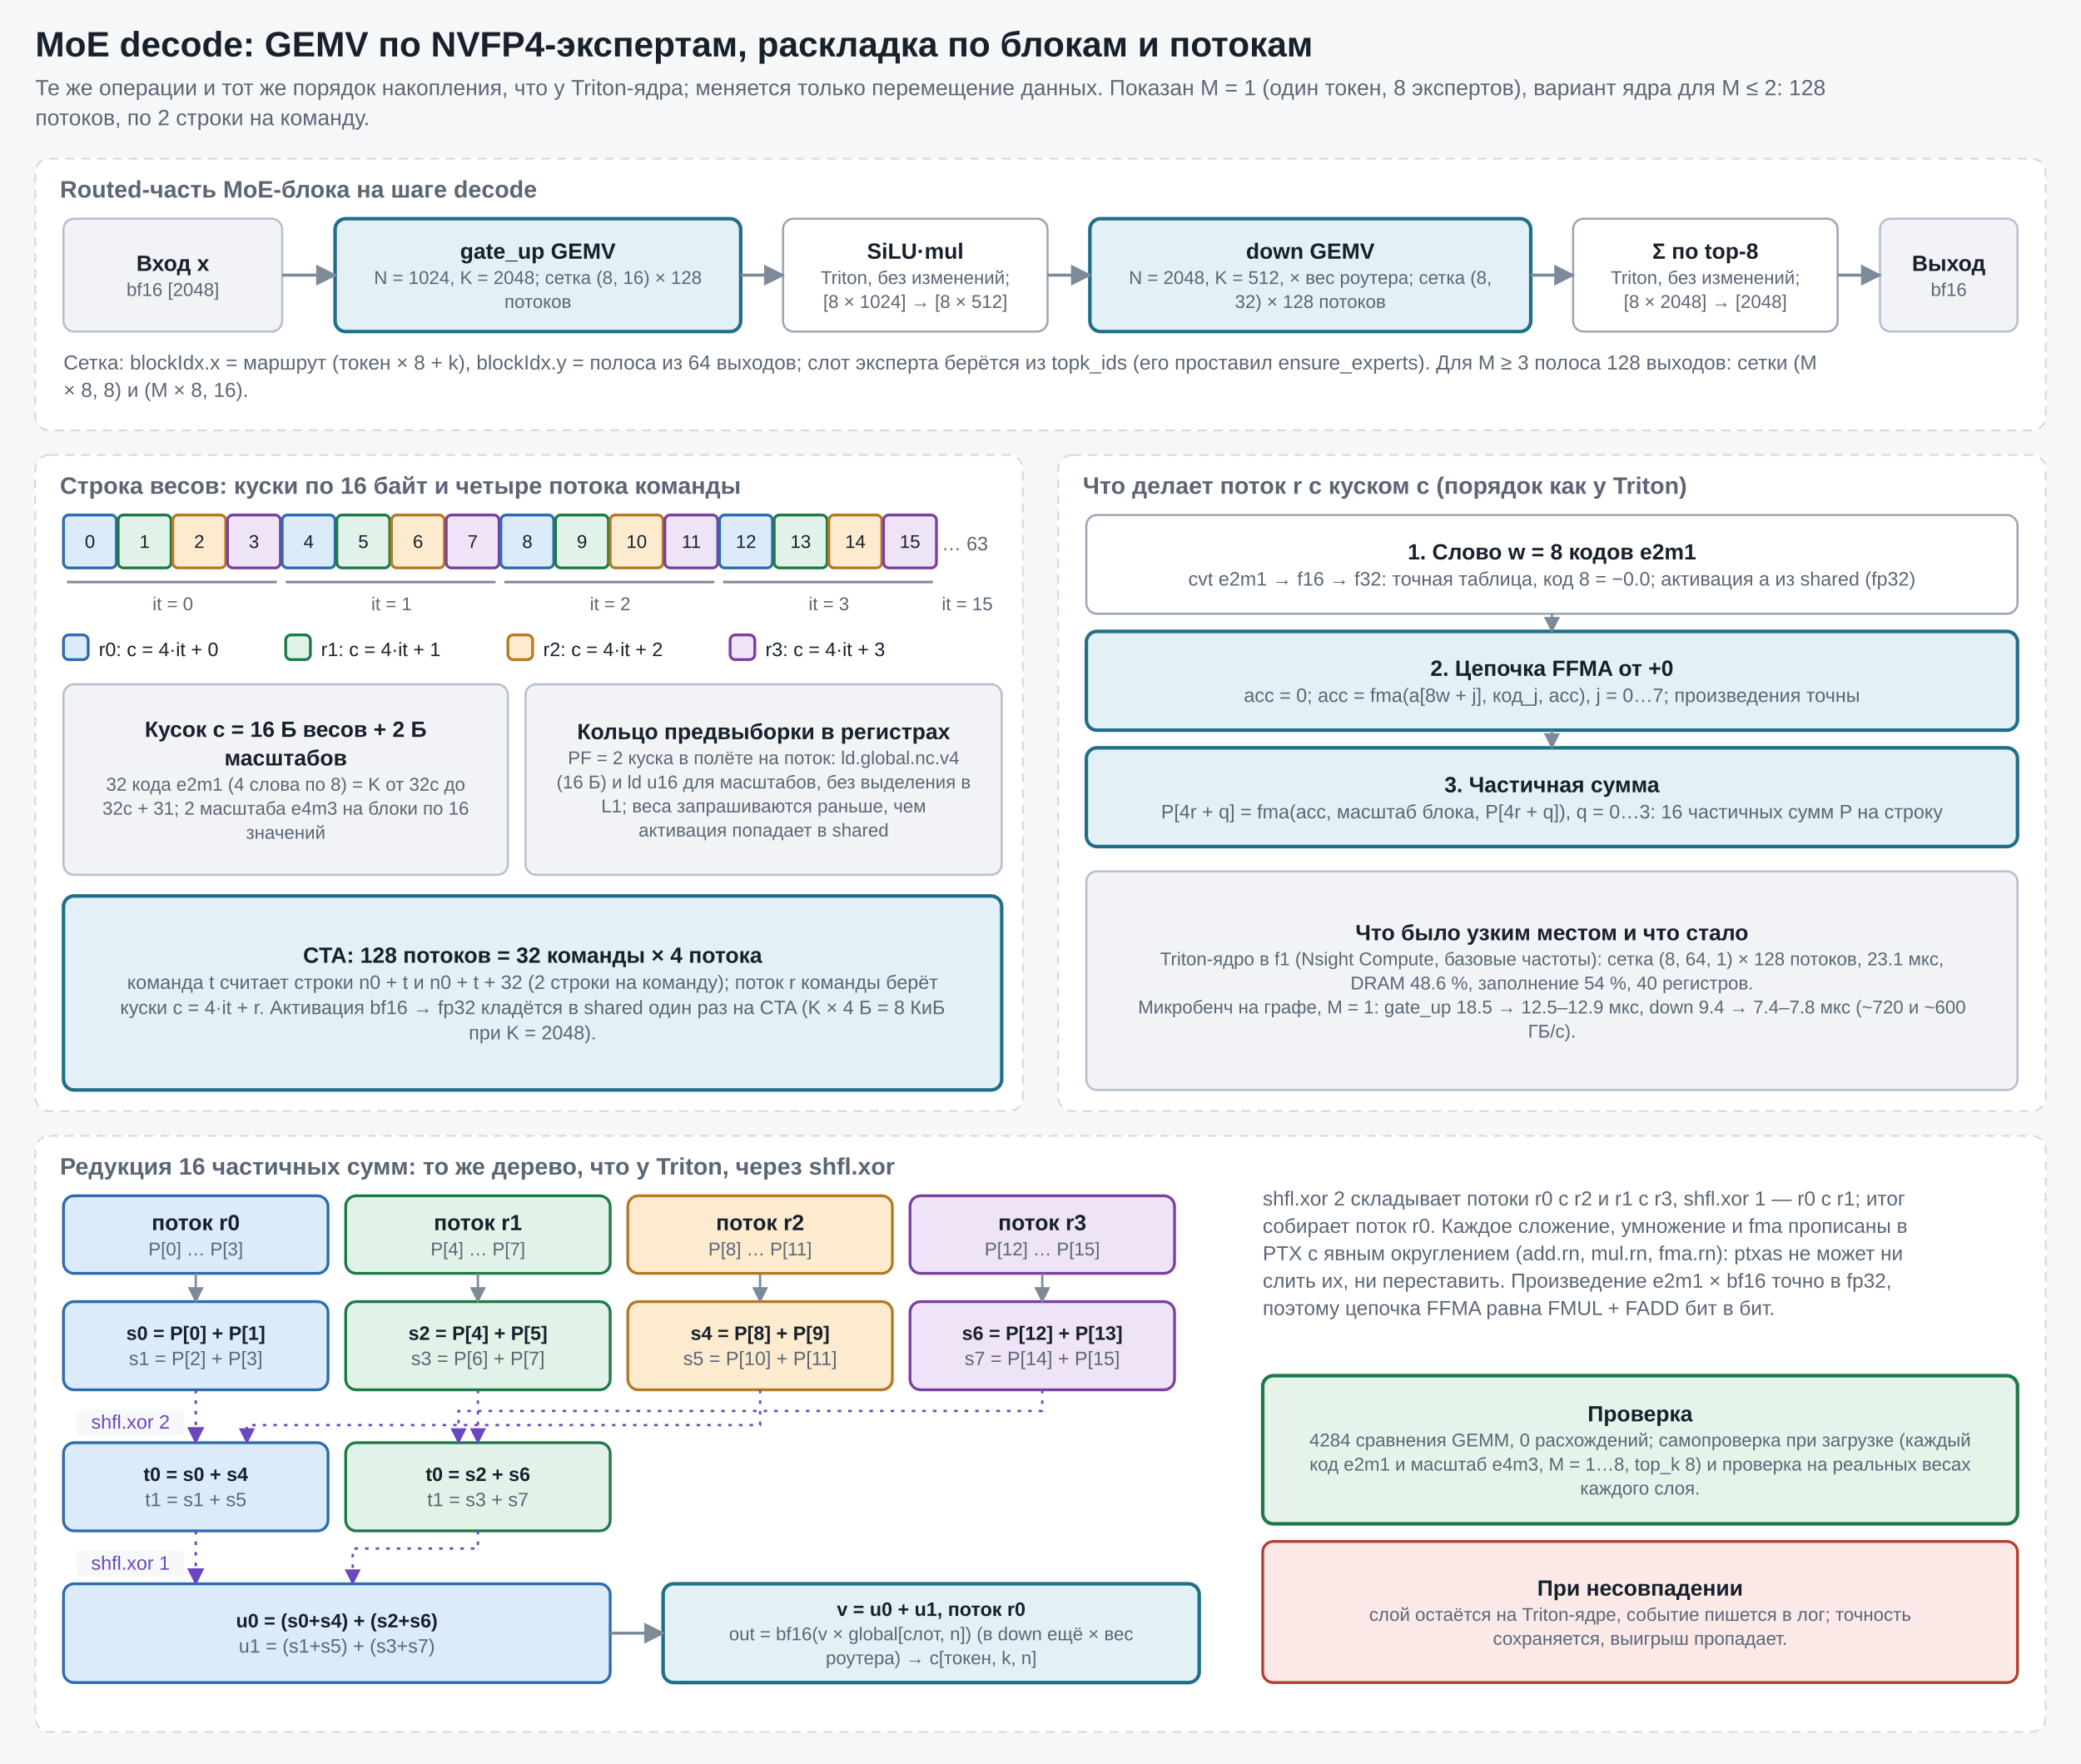
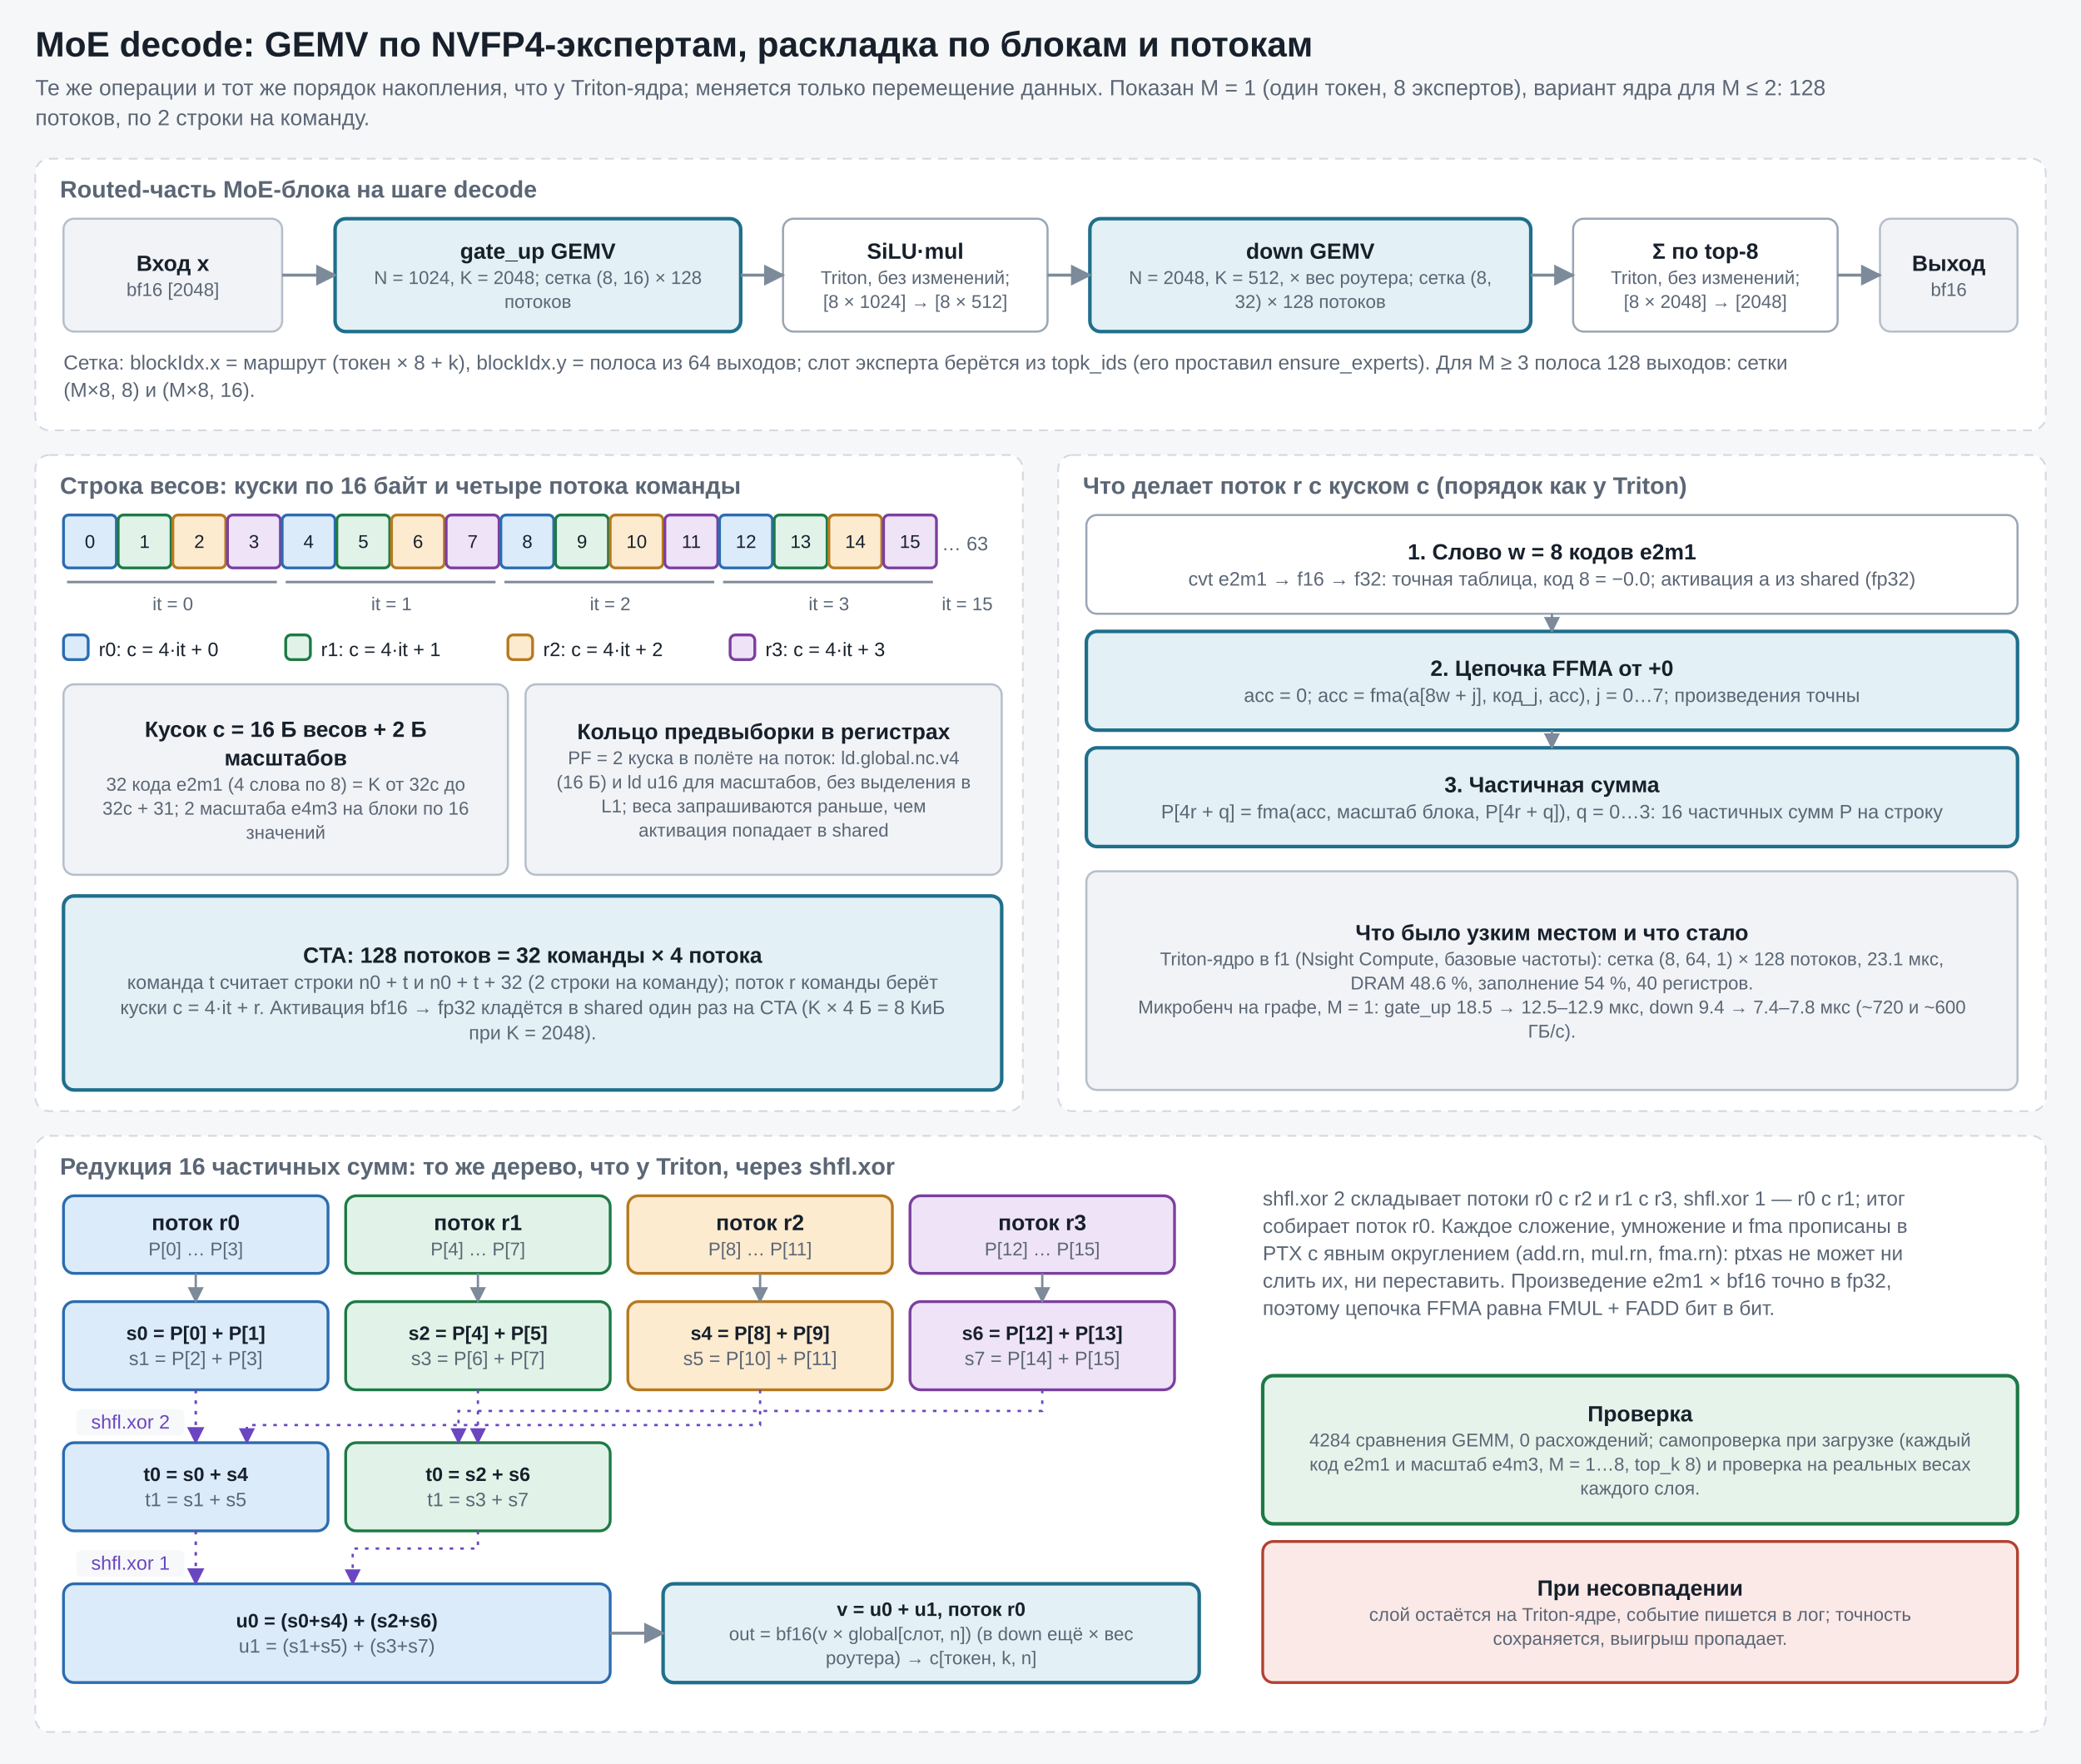
<svg xmlns="http://www.w3.org/2000/svg" viewBox="0 0 1180 1000" width="1180" height="1000" font-family="IBM Plex Sans, Segoe UI, Arial, sans-serif" role="img" aria-label="MoE decode: GEMV по NVFP4-экспертам, раскладка по блокам и потокам">
  <rect width="1180" height="1000" fill="#f6f7f9" />
  <defs>
    <marker id="m-flow" viewBox="0 0 10 10" refX="9" refY="5" markerWidth="7" markerHeight="7" orient="auto">
      <path d="M0,0 L10,5 L0,10 z" fill="#7d8a99" />
    </marker>
    <marker id="m-xfer" viewBox="0 0 10 10" refX="9" refY="5" markerWidth="7" markerHeight="7" orient="auto">
      <path d="M0,0 L10,5 L0,10 z" fill="#b7791f" />
    </marker>
    <marker id="m-sync" viewBox="0 0 10 10" refX="9" refY="5" markerWidth="7" markerHeight="7" orient="auto">
      <path d="M0,0 L10,5 L0,10 z" fill="#6b46c1" />
    </marker>
    <marker id="m-lever" viewBox="0 0 10 10" refX="9" refY="5" markerWidth="7" markerHeight="7" orient="auto">
      <path d="M0,0 L10,5 L0,10 z" fill="#1f6f8b" />
    </marker>
    <marker id="m-old" viewBox="0 0 10 10" refX="9" refY="5" markerWidth="7" markerHeight="7" orient="auto">
      <path d="M0,0 L10,5 L0,10 z" fill="#b3402f" />
    </marker>
    <marker id="m-a0" viewBox="0 0 10 10" refX="9" refY="5" markerWidth="7" markerHeight="7" orient="auto">
      <path d="M0,0 L10,5 L0,10 z" fill="#2b6cb0" />
    </marker>
    <marker id="m-a1" viewBox="0 0 10 10" refX="9" refY="5" markerWidth="7" markerHeight="7" orient="auto">
      <path d="M0,0 L10,5 L0,10 z" fill="#1d7a46" />
    </marker>
    <marker id="m-a2" viewBox="0 0 10 10" refX="9" refY="5" markerWidth="7" markerHeight="7" orient="auto">
      <path d="M0,0 L10,5 L0,10 z" fill="#b7791f" />
    </marker>
  </defs>
  <text x="20" y="32" font-size="20" font-weight="600" fill="#17202b">MoE decode: GEMV по NVFP4-экспертам, раскладка по блокам и потокам</text>
  <text x="20" y="54" font-size="12.5" fill="#5b6675">Те же операции и тот же порядок накопления, что у Triton-ядра; меняется только перемещение данных. Показан M = 1 (один токен, 8 экспертов), вариант ядра для M ≤ 2: 128</text>
  <text x="20" y="71" font-size="12.5" fill="#5b6675">потоков, по 2 строки на команду.</text>
  <rect x="20" y="90" width="1140" height="154" rx="8" fill="#ffffff" stroke="#d3d9e1" stroke-dasharray="5 4" />
  <text x="34" y="112" font-size="13.5" font-weight="600" fill="#5b6675">Routed-часть MoE-блока на шаге decode</text>
  <rect x="20" y="258" width="560" height="372" rx="8" fill="#ffffff" stroke="#d3d9e1" stroke-dasharray="5 4" />
  <text x="34" y="280" font-size="13.5" font-weight="600" fill="#5b6675">Строка весов: куски по 16 байт и четыре потока команды</text>
  <rect x="600" y="258" width="560" height="372" rx="8" fill="#ffffff" stroke="#d3d9e1" stroke-dasharray="5 4" />
  <text x="614" y="280" font-size="13.5" font-weight="600" fill="#5b6675">Что делает поток r с куском c (порядок как у Triton)</text>
  <rect x="20" y="644" width="1140" height="338" rx="8" fill="#ffffff" stroke="#d3d9e1" stroke-dasharray="5 4" />
  <text x="34" y="666" font-size="13.5" font-weight="600" fill="#5b6675">Редукция 16 частичных сумм: то же дерево, что у Triton, через shfl.xor</text>
  <rect x="36" y="124" width="124" height="64" rx="6" fill="#f1f3f6" stroke="#b5bfcb" stroke-width="1.2" />
  <text x="98.0" y="153.6" font-size="12.5" font-weight="600" fill="#17202b" text-anchor="middle">Вход x</text>
  <text x="98.0" y="167.8" font-size="10.5" font-weight="400" fill="#5b6675" text-anchor="middle">bf16 [2048]</text>
  <rect x="190" y="124" width="230" height="64" rx="6" fill="#e3f0f5" stroke="#1f6f8b" stroke-width="2" />
  <text x="305.0" y="146.7" font-size="12.5" font-weight="600" fill="#17202b" text-anchor="middle">gate_up GEMV</text>
  <text x="305.0" y="161.0" font-size="10.5" font-weight="400" fill="#5b6675" text-anchor="middle">N = 1024, K = 2048; сетка (8, 16) × 128</text>
  <text x="305.0" y="174.6" font-size="10.5" font-weight="400" fill="#5b6675" text-anchor="middle">потоков</text>
  <rect x="444" y="124" width="150" height="64" rx="6" fill="#ffffff" stroke="#9aa6b4" stroke-width="1.2" />
  <text x="519.0" y="146.7" font-size="12.5" font-weight="600" fill="#17202b" text-anchor="middle">SiLU·mul</text>
  <text x="519.0" y="161.0" font-size="10.5" font-weight="400" fill="#5b6675" text-anchor="middle">Triton, без изменений;</text>
  <text x="519.0" y="174.6" font-size="10.5" font-weight="400" fill="#5b6675" text-anchor="middle">[8 × 1024] → [8 × 512]</text>
  <rect x="618" y="124" width="250" height="64" rx="6" fill="#e3f0f5" stroke="#1f6f8b" stroke-width="2" />
  <text x="743.0" y="146.7" font-size="12.5" font-weight="600" fill="#17202b" text-anchor="middle">down GEMV</text>
  <text x="743.0" y="161.0" font-size="10.5" font-weight="400" fill="#5b6675" text-anchor="middle">N = 2048, K = 512, × вес роутера; сетка (8,</text>
  <text x="743.0" y="174.6" font-size="10.5" font-weight="400" fill="#5b6675" text-anchor="middle">32) × 128 потоков</text>
  <rect x="892" y="124" width="150" height="64" rx="6" fill="#ffffff" stroke="#9aa6b4" stroke-width="1.2" />
  <text x="967.0" y="146.7" font-size="12.5" font-weight="600" fill="#17202b" text-anchor="middle">Σ по top-8</text>
  <text x="967.0" y="161.0" font-size="10.5" font-weight="400" fill="#5b6675" text-anchor="middle">Triton, без изменений;</text>
  <text x="967.0" y="174.6" font-size="10.5" font-weight="400" fill="#5b6675" text-anchor="middle">[8 × 2048] → [2048]</text>
  <rect x="1066" y="124" width="78" height="64" rx="6" fill="#f1f3f6" stroke="#b5bfcb" stroke-width="1.2" />
  <text x="1105.0" y="153.6" font-size="12.5" font-weight="600" fill="#17202b" text-anchor="middle">Выход</text>
  <text x="1105.0" y="167.8" font-size="10.5" font-weight="400" fill="#5b6675" text-anchor="middle">bf16</text>
-   <text x="36" y="209.5" font-size="11.5" font-weight="400" fill="#5b6675" text-anchor="start">Сетка: blockIdx.x = маршрут (токен × 8 + k), blockIdx.y = полоса из 64 выходов; слот эксперта берётся из topk_ids (его проставил ensure_experts). Для M ≥ 3 полоса 128 выходов: сетки (M</text>
-   <text x="36" y="225.025" font-size="11.5" font-weight="400" fill="#5b6675" text-anchor="start">× 8, 8) и (M × 8, 16).</text>
+   <text x="36" y="209.5" font-size="11.5" font-weight="400" fill="#5b6675" text-anchor="start">Сетка: blockIdx.x = маршрут (токен × 8 + k), blockIdx.y = полоса из 64 выходов; слот эксперта берётся из topk_ids (его проставил ensure_experts). Для M ≥ 3 полоса 128 выходов: сетки</text>
+   <text x="36" y="225.025" font-size="11.5" font-weight="400" fill="#5b6675" text-anchor="start">(M×8, 8) и (M×8, 16).</text>
  <rect x="36" y="292" width="30" height="30" rx="3" fill="#dcebfa" stroke="#2b6cb0" stroke-width="1.6" />
  <text x="51.0" y="310.675" font-size="10.5" fill="#17202b" text-anchor="middle">0</text>
  <rect x="67" y="292" width="30" height="30" rx="3" fill="#e1f3e8" stroke="#1d7a46" stroke-width="1.6" />
  <text x="82.0" y="310.675" font-size="10.5" fill="#17202b" text-anchor="middle">1</text>
  <rect x="98" y="292" width="30" height="30" rx="3" fill="#fdebd0" stroke="#b7791f" stroke-width="1.6" />
  <text x="113.0" y="310.675" font-size="10.5" fill="#17202b" text-anchor="middle">2</text>
  <rect x="129" y="292" width="30" height="30" rx="3" fill="#efe3f7" stroke="#7b3fa0" stroke-width="1.6" />
  <text x="144.0" y="310.675" font-size="10.5" fill="#17202b" text-anchor="middle">3</text>
  <rect x="160" y="292" width="30" height="30" rx="3" fill="#dcebfa" stroke="#2b6cb0" stroke-width="1.6" />
  <text x="175.0" y="310.675" font-size="10.5" fill="#17202b" text-anchor="middle">4</text>
  <rect x="191" y="292" width="30" height="30" rx="3" fill="#e1f3e8" stroke="#1d7a46" stroke-width="1.6" />
  <text x="206.0" y="310.675" font-size="10.5" fill="#17202b" text-anchor="middle">5</text>
  <rect x="222" y="292" width="30" height="30" rx="3" fill="#fdebd0" stroke="#b7791f" stroke-width="1.6" />
  <text x="237.0" y="310.675" font-size="10.5" fill="#17202b" text-anchor="middle">6</text>
  <rect x="253" y="292" width="30" height="30" rx="3" fill="#efe3f7" stroke="#7b3fa0" stroke-width="1.6" />
  <text x="268.0" y="310.675" font-size="10.5" fill="#17202b" text-anchor="middle">7</text>
  <rect x="284" y="292" width="30" height="30" rx="3" fill="#dcebfa" stroke="#2b6cb0" stroke-width="1.6" />
  <text x="299.0" y="310.675" font-size="10.5" fill="#17202b" text-anchor="middle">8</text>
  <rect x="315" y="292" width="30" height="30" rx="3" fill="#e1f3e8" stroke="#1d7a46" stroke-width="1.6" />
  <text x="330.0" y="310.675" font-size="10.5" fill="#17202b" text-anchor="middle">9</text>
  <rect x="346" y="292" width="30" height="30" rx="3" fill="#fdebd0" stroke="#b7791f" stroke-width="1.6" />
  <text x="361.0" y="310.675" font-size="10.5" fill="#17202b" text-anchor="middle">10</text>
  <rect x="377" y="292" width="30" height="30" rx="3" fill="#efe3f7" stroke="#7b3fa0" stroke-width="1.6" />
  <text x="392.0" y="310.675" font-size="10.5" fill="#17202b" text-anchor="middle">11</text>
  <rect x="408" y="292" width="30" height="30" rx="3" fill="#dcebfa" stroke="#2b6cb0" stroke-width="1.6" />
  <text x="423.0" y="310.675" font-size="10.5" fill="#17202b" text-anchor="middle">12</text>
  <rect x="439" y="292" width="30" height="30" rx="3" fill="#e1f3e8" stroke="#1d7a46" stroke-width="1.6" />
  <text x="454.0" y="310.675" font-size="10.5" fill="#17202b" text-anchor="middle">13</text>
  <rect x="470" y="292" width="30" height="30" rx="3" fill="#fdebd0" stroke="#b7791f" stroke-width="1.6" />
  <text x="485.0" y="310.675" font-size="10.5" fill="#17202b" text-anchor="middle">14</text>
  <rect x="501" y="292" width="30" height="30" rx="3" fill="#efe3f7" stroke="#7b3fa0" stroke-width="1.6" />
  <text x="516.0" y="310.675" font-size="10.5" fill="#17202b" text-anchor="middle">15</text>
  <text x="534" y="312" font-size="11" font-weight="400" fill="#5b6675" text-anchor="start">… 63</text>
  <text x="98" y="346" font-size="10.5" font-weight="400" fill="#5b6675" text-anchor="middle">it = 0</text>
  <text x="222" y="346" font-size="10.5" font-weight="400" fill="#5b6675" text-anchor="middle">it = 1</text>
  <text x="346" y="346" font-size="10.5" font-weight="400" fill="#5b6675" text-anchor="middle">it = 2</text>
  <text x="470" y="346" font-size="10.5" font-weight="400" fill="#5b6675" text-anchor="middle">it = 3</text>
  <text x="534" y="346" font-size="10.5" font-weight="400" fill="#5b6675" text-anchor="start">it = 15</text>
  <rect x="36" y="360" width="14" height="14" rx="3" fill="#dcebfa" stroke="#2b6cb0" stroke-width="1.6" />
  <text x="56" y="372" font-size="11" font-weight="400" fill="#17202b" text-anchor="start">r0: c = 4·it + 0</text>
  <rect x="162" y="360" width="14" height="14" rx="3" fill="#e1f3e8" stroke="#1d7a46" stroke-width="1.6" />
  <text x="182" y="372" font-size="11" font-weight="400" fill="#17202b" text-anchor="start">r1: c = 4·it + 1</text>
  <rect x="288" y="360" width="14" height="14" rx="3" fill="#fdebd0" stroke="#b7791f" stroke-width="1.6" />
  <text x="308" y="372" font-size="11" font-weight="400" fill="#17202b" text-anchor="start">r2: c = 4·it + 2</text>
  <rect x="414" y="360" width="14" height="14" rx="3" fill="#efe3f7" stroke="#7b3fa0" stroke-width="1.6" />
  <text x="434" y="372" font-size="11" font-weight="400" fill="#17202b" text-anchor="start">r3: c = 4·it + 3</text>
  <rect x="36" y="388" width="252" height="108" rx="6" fill="#f1f3f6" stroke="#b5bfcb" stroke-width="1.2" />
  <text x="162.0" y="417.8" font-size="12.5" font-weight="600" fill="#17202b" text-anchor="middle">Кусок c = 16 Б весов + 2 Б</text>
  <text x="162.0" y="434.0" font-size="12.5" font-weight="600" fill="#17202b" text-anchor="middle">масштабов</text>
  <text x="162.0" y="448.3" font-size="10.5" font-weight="400" fill="#5b6675" text-anchor="middle">32 кода e2m1 (4 слова по 8) = K от 32c до</text>
  <text x="162.0" y="461.9" font-size="10.5" font-weight="400" fill="#5b6675" text-anchor="middle">32c + 31; 2 масштаба e4m3 на блоки по 16</text>
  <text x="162.0" y="475.6" font-size="10.5" font-weight="400" fill="#5b6675" text-anchor="middle">значений</text>
  <rect x="298" y="388" width="270" height="108" rx="6" fill="#f1f3f6" stroke="#b5bfcb" stroke-width="1.2" />
  <text x="433.0" y="419.1" font-size="12.5" font-weight="600" fill="#17202b" text-anchor="middle">Кольцо предвыборки в регистрах</text>
  <text x="433.0" y="433.3" font-size="10.5" font-weight="400" fill="#5b6675" text-anchor="middle">PF = 2 куска в полёте на поток: ld.global.nc.v4</text>
  <text x="433.0" y="447.0" font-size="10.5" font-weight="400" fill="#5b6675" text-anchor="middle">(16 Б) и ld u16 для масштабов, без выделения в</text>
  <text x="433.0" y="460.6" font-size="10.5" font-weight="400" fill="#5b6675" text-anchor="middle">L1; веса запрашиваются раньше, чем</text>
  <text x="433.0" y="474.3" font-size="10.5" font-weight="400" fill="#5b6675" text-anchor="middle">активация попадает в shared</text>
  <rect x="36" y="508" width="532" height="110" rx="6" fill="#e3f0f5" stroke="#1f6f8b" stroke-width="2" />
  <text x="302.0" y="545.9" font-size="12.5" font-weight="600" fill="#17202b" text-anchor="middle">CTA: 128 потоков = 32 команды × 4 потока</text>
  <text x="302.0" y="560.7" font-size="11" font-weight="400" fill="#5b6675" text-anchor="middle">команда t считает строки n0 + t и n0 + t + 32 (2 строки на команду); поток r команды берёт</text>
  <text x="302.0" y="575.0" font-size="11" font-weight="400" fill="#5b6675" text-anchor="middle">куски c = 4·it + r. Активация bf16 → fp32 кладётся в shared один раз на CTA (K × 4 Б = 8 КиБ</text>
  <text x="302.0" y="589.3" font-size="11" font-weight="400" fill="#5b6675" text-anchor="middle">при K = 2048).</text>
  <rect x="616" y="292" width="528" height="56" rx="6" fill="#ffffff" stroke="#9aa6b4" stroke-width="1.2" />
  <text x="880.0" y="317.2" font-size="12.5" font-weight="600" fill="#17202b" text-anchor="middle">1. Слово w = 8 кодов e2m1</text>
  <text x="880.0" y="332.0" font-size="11" font-weight="400" fill="#5b6675" text-anchor="middle">cvt e2m1 → f16 → f32: точная таблица, код 8 = −0.0; активация a из shared (fp32)</text>
  <rect x="616" y="358" width="528" height="56" rx="6" fill="#e3f0f5" stroke="#1f6f8b" stroke-width="2" />
  <text x="880.0" y="383.2" font-size="12.5" font-weight="600" fill="#17202b" text-anchor="middle">2. Цепочка FFMA от +0</text>
  <text x="880.0" y="398.0" font-size="11" font-weight="400" fill="#5b6675" text-anchor="middle">acc = 0; acc = fma(a[8w + j], код_j, acc), j = 0…7; произведения точны</text>
  <rect x="616" y="424" width="528" height="56" rx="6" fill="#e3f0f5" stroke="#1f6f8b" stroke-width="2" />
  <text x="880.0" y="449.2" font-size="12.5" font-weight="600" fill="#17202b" text-anchor="middle">3. Частичная сумма</text>
  <text x="880.0" y="464.0" font-size="11" font-weight="400" fill="#5b6675" text-anchor="middle">P[4r + q] = fma(acc, масштаб блока, P[4r + q]), q = 0…3: 16 частичных сумм P на строку</text>
  <rect x="616" y="494" width="528" height="124" rx="6" fill="#f1f3f6" stroke="#b5bfcb" stroke-width="1.2" />
  <text x="880.0" y="533.1" font-size="12.5" font-weight="600" fill="#17202b" text-anchor="middle">Что было узким местом и что стало</text>
  <text x="880.0" y="547.3" font-size="10.5" font-weight="400" fill="#5b6675" text-anchor="middle">Triton-ядро в f1 (Nsight Compute, базовые частоты): сетка (8, 64, 1) × 128 потоков, 23.1 мкс,</text>
  <text x="880.0" y="561.0" font-size="10.5" font-weight="400" fill="#5b6675" text-anchor="middle">DRAM 48.6 %, заполнение 54 %, 40 регистров.</text>
  <text x="880.0" y="574.6" font-size="10.5" font-weight="400" fill="#5b6675" text-anchor="middle">Микробенч на графе, M = 1: gate_up 18.5 → 12.5–12.9 мкс, down 9.4 → 7.4–7.8 мкс (~720 и ~600</text>
  <text x="880.0" y="588.3" font-size="10.5" font-weight="400" fill="#5b6675" text-anchor="middle">ГБ/с).</text>
  <rect x="36" y="678" width="150" height="44" rx="6" fill="#dcebfa" stroke="#2b6cb0" stroke-width="1.6" />
  <text x="111.0" y="697.5" font-size="12.5" font-weight="600" fill="#17202b" text-anchor="middle">поток r0</text>
  <text x="111.0" y="711.8" font-size="10.5" font-weight="400" fill="#5b6675" text-anchor="middle">P[0] … P[3]</text>
  <rect x="36" y="738" width="150" height="50" rx="6" fill="#dcebfa" stroke="#2b6cb0" stroke-width="1.6" />
  <text x="111.0" y="759.7" font-size="11" font-weight="600" fill="#17202b" text-anchor="middle">s0 = P[0] + P[1]</text>
  <text x="111.0" y="774.0" font-size="11" font-weight="400" fill="#5b6675" text-anchor="middle">s1 = P[2] + P[3]</text>
  <rect x="196" y="678" width="150" height="44" rx="6" fill="#e1f3e8" stroke="#1d7a46" stroke-width="1.6" />
  <text x="271.0" y="697.5" font-size="12.5" font-weight="600" fill="#17202b" text-anchor="middle">поток r1</text>
  <text x="271.0" y="711.8" font-size="10.5" font-weight="400" fill="#5b6675" text-anchor="middle">P[4] … P[7]</text>
  <rect x="196" y="738" width="150" height="50" rx="6" fill="#e1f3e8" stroke="#1d7a46" stroke-width="1.6" />
  <text x="271.0" y="759.7" font-size="11" font-weight="600" fill="#17202b" text-anchor="middle">s2 = P[4] + P[5]</text>
  <text x="271.0" y="774.0" font-size="11" font-weight="400" fill="#5b6675" text-anchor="middle">s3 = P[6] + P[7]</text>
  <rect x="356" y="678" width="150" height="44" rx="6" fill="#fdebd0" stroke="#b7791f" stroke-width="1.6" />
  <text x="431.0" y="697.5" font-size="12.5" font-weight="600" fill="#17202b" text-anchor="middle">поток r2</text>
  <text x="431.0" y="711.8" font-size="10.5" font-weight="400" fill="#5b6675" text-anchor="middle">P[8] … P[11]</text>
  <rect x="356" y="738" width="150" height="50" rx="6" fill="#fdebd0" stroke="#b7791f" stroke-width="1.6" />
  <text x="431.0" y="759.7" font-size="11" font-weight="600" fill="#17202b" text-anchor="middle">s4 = P[8] + P[9]</text>
  <text x="431.0" y="774.0" font-size="11" font-weight="400" fill="#5b6675" text-anchor="middle">s5 = P[10] + P[11]</text>
  <rect x="516" y="678" width="150" height="44" rx="6" fill="#efe3f7" stroke="#7b3fa0" stroke-width="1.6" />
  <text x="591.0" y="697.5" font-size="12.5" font-weight="600" fill="#17202b" text-anchor="middle">поток r3</text>
  <text x="591.0" y="711.8" font-size="10.5" font-weight="400" fill="#5b6675" text-anchor="middle">P[12] … P[15]</text>
  <rect x="516" y="738" width="150" height="50" rx="6" fill="#efe3f7" stroke="#7b3fa0" stroke-width="1.6" />
  <text x="591.0" y="759.7" font-size="11" font-weight="600" fill="#17202b" text-anchor="middle">s6 = P[12] + P[13]</text>
  <text x="591.0" y="774.0" font-size="11" font-weight="400" fill="#5b6675" text-anchor="middle">s7 = P[14] + P[15]</text>
  <rect x="36" y="818" width="150" height="50" rx="6" fill="#dcebfa" stroke="#2b6cb0" stroke-width="1.6" />
  <text x="111.0" y="839.7" font-size="11" font-weight="600" fill="#17202b" text-anchor="middle">t0 = s0 + s4</text>
  <text x="111.0" y="854.0" font-size="11" font-weight="400" fill="#5b6675" text-anchor="middle">t1 = s1 + s5</text>
  <rect x="196" y="818" width="150" height="50" rx="6" fill="#e1f3e8" stroke="#1d7a46" stroke-width="1.6" />
  <text x="271.0" y="839.7" font-size="11" font-weight="600" fill="#17202b" text-anchor="middle">t0 = s2 + s6</text>
  <text x="271.0" y="854.0" font-size="11" font-weight="400" fill="#5b6675" text-anchor="middle">t1 = s3 + s7</text>
  <rect x="36" y="898" width="310" height="56" rx="6" fill="#dcebfa" stroke="#2b6cb0" stroke-width="1.6" />
  <text x="191.0" y="922.7" font-size="11" font-weight="600" fill="#17202b" text-anchor="middle">u0 = (s0+s4) + (s2+s6)</text>
  <text x="191.0" y="937.0" font-size="11" font-weight="400" fill="#5b6675" text-anchor="middle">u1 = (s1+s5) + (s3+s7)</text>
  <rect x="376" y="898" width="304" height="56" rx="6" fill="#e3f0f5" stroke="#1f6f8b" stroke-width="2" />
  <text x="528.0" y="916.2" font-size="11" font-weight="600" fill="#17202b" text-anchor="middle">v = u0 + u1, поток r0</text>
  <text x="528.0" y="930.0" font-size="10.5" font-weight="400" fill="#5b6675" text-anchor="middle">out = bf16(v × global[слот, n]) (в down ещё × вес</text>
  <text x="528.0" y="943.6" font-size="10.5" font-weight="400" fill="#5b6675" text-anchor="middle">роутера) → c[токен, k, n]</text>
  <text x="716" y="683.5" font-size="11.5" font-weight="400" fill="#5b6675" text-anchor="start">shfl.xor 2 складывает потоки r0 с r2 и r1 с r3, shfl.xor 1 — r0 с r1; итог</text>
  <text x="716" y="699.025" font-size="11.5" font-weight="400" fill="#5b6675" text-anchor="start">собирает поток r0. Каждое сложение, умножение и fma прописаны в</text>
  <text x="716" y="714.55" font-size="11.5" font-weight="400" fill="#5b6675" text-anchor="start">PTX с явным округлением (add.rn, mul.rn, fma.rn): ptxas не может ни</text>
  <text x="716" y="730.075" font-size="11.5" font-weight="400" fill="#5b6675" text-anchor="start">слить их, ни переставить. Произведение e2m1 × bf16 точно в fp32,</text>
  <text x="716" y="745.6" font-size="11.5" font-weight="400" fill="#5b6675" text-anchor="start">поэтому цепочка FFMA равна FMUL + FADD бит в бит.</text>
  <rect x="716" y="780" width="428" height="84" rx="6" fill="#e5f3ea" stroke="#1d7a46" stroke-width="2" />
  <text x="930.0" y="805.9" font-size="12.5" font-weight="600" fill="#17202b" text-anchor="middle">Проверка</text>
  <text x="930.0" y="820.1" font-size="10.5" font-weight="400" fill="#5b6675" text-anchor="middle">4284 сравнения GEMM, 0 расхождений; самопроверка при загрузке (каждый</text>
  <text x="930.0" y="833.8" font-size="10.5" font-weight="400" fill="#5b6675" text-anchor="middle">код e2m1 и масштаб e4m3, M = 1…8, top_k 8) и проверка на реальных весах</text>
  <text x="930.0" y="847.4" font-size="10.5" font-weight="400" fill="#5b6675" text-anchor="middle">каждого слоя.</text>
  <rect x="716" y="874" width="428" height="80" rx="6" fill="#fbe9e7" stroke="#b3402f" stroke-width="1.6" />
  <text x="930.0" y="904.7" font-size="12.5" font-weight="600" fill="#17202b" text-anchor="middle">При несовпадении</text>
  <text x="930.0" y="919.0" font-size="10.5" font-weight="400" fill="#5b6675" text-anchor="middle">слой остаётся на Triton-ядре, событие пишется в лог; точность</text>
  <text x="930.0" y="932.6" font-size="10.5" font-weight="400" fill="#5b6675" text-anchor="middle">сохраняется, выигрыш пропадает.</text>
  <polyline points="160,156 190,156" fill="none" stroke="#7d8a99" stroke-width="1.7" marker-end="url(#m-flow)" />
  <polyline points="420,156 444,156" fill="none" stroke="#7d8a99" stroke-width="1.7" marker-end="url(#m-flow)" />
  <polyline points="594,156 618,156" fill="none" stroke="#7d8a99" stroke-width="1.7" marker-end="url(#m-flow)" />
  <polyline points="868,156 892,156" fill="none" stroke="#7d8a99" stroke-width="1.7" marker-end="url(#m-flow)" />
  <polyline points="1042,156 1066,156" fill="none" stroke="#7d8a99" stroke-width="1.7" marker-end="url(#m-flow)" />
  <polyline points="38,330 157,330" fill="none" stroke="#7d8a99" stroke-width="1.4" />
  <polyline points="162,330 281,330" fill="none" stroke="#7d8a99" stroke-width="1.4" />
  <polyline points="286,330 405,330" fill="none" stroke="#7d8a99" stroke-width="1.4" />
  <polyline points="410,330 529,330" fill="none" stroke="#7d8a99" stroke-width="1.4" />
  <polyline points="880,348 880,358" fill="none" stroke="#7d8a99" stroke-width="1.3" marker-end="url(#m-flow)" />
  <polyline points="880,414 880,424" fill="none" stroke="#7d8a99" stroke-width="1.3" marker-end="url(#m-flow)" />
  <polyline points="111,722 111,738" fill="none" stroke="#7d8a99" stroke-width="1.3" marker-end="url(#m-flow)" />
  <polyline points="271,722 271,738" fill="none" stroke="#7d8a99" stroke-width="1.3" marker-end="url(#m-flow)" />
  <polyline points="431,722 431,738" fill="none" stroke="#7d8a99" stroke-width="1.3" marker-end="url(#m-flow)" />
  <polyline points="591,722 591,738" fill="none" stroke="#7d8a99" stroke-width="1.3" marker-end="url(#m-flow)" />
  <polyline points="111,788 111,818" fill="none" stroke="#6b46c1" stroke-width="1.4" stroke-dasharray="2 4" marker-end="url(#m-sync)" />
  <rect x="43.3" y="799.0" width="61.3" height="15" rx="3" fill="#f6f7f9" fill-opacity="0.9" />
  <text x="74" y="810" font-size="11" fill="#6b46c1" text-anchor="middle">shfl.xor 2</text>
  <polyline points="431,788 431,808 140,808 140,818" fill="none" stroke="#6b46c1" stroke-width="1.3" stroke-dasharray="2 4" marker-end="url(#m-sync)" />
  <polyline points="591,788 591,800 260,800 260,818" fill="none" stroke="#6b46c1" stroke-width="1.3" stroke-dasharray="2 4" marker-end="url(#m-sync)" />
  <polyline points="271,788 271,818" fill="none" stroke="#6b46c1" stroke-width="1.3" stroke-dasharray="2 4" marker-end="url(#m-sync)" />
  <polyline points="111,868 111,898" fill="none" stroke="#6b46c1" stroke-width="1.4" stroke-dasharray="2 4" marker-end="url(#m-sync)" />
  <rect x="43.3" y="879.0" width="61.3" height="15" rx="3" fill="#f6f7f9" fill-opacity="0.9" />
  <text x="74" y="890" font-size="11" fill="#6b46c1" text-anchor="middle">shfl.xor 1</text>
  <polyline points="271,868 271,878 200,878 200,898" fill="none" stroke="#6b46c1" stroke-width="1.3" stroke-dasharray="2 4" marker-end="url(#m-sync)" />
  <polyline points="346,926 376,926" fill="none" stroke="#7d8a99" stroke-width="1.7" marker-end="url(#m-flow)" />
</svg>
